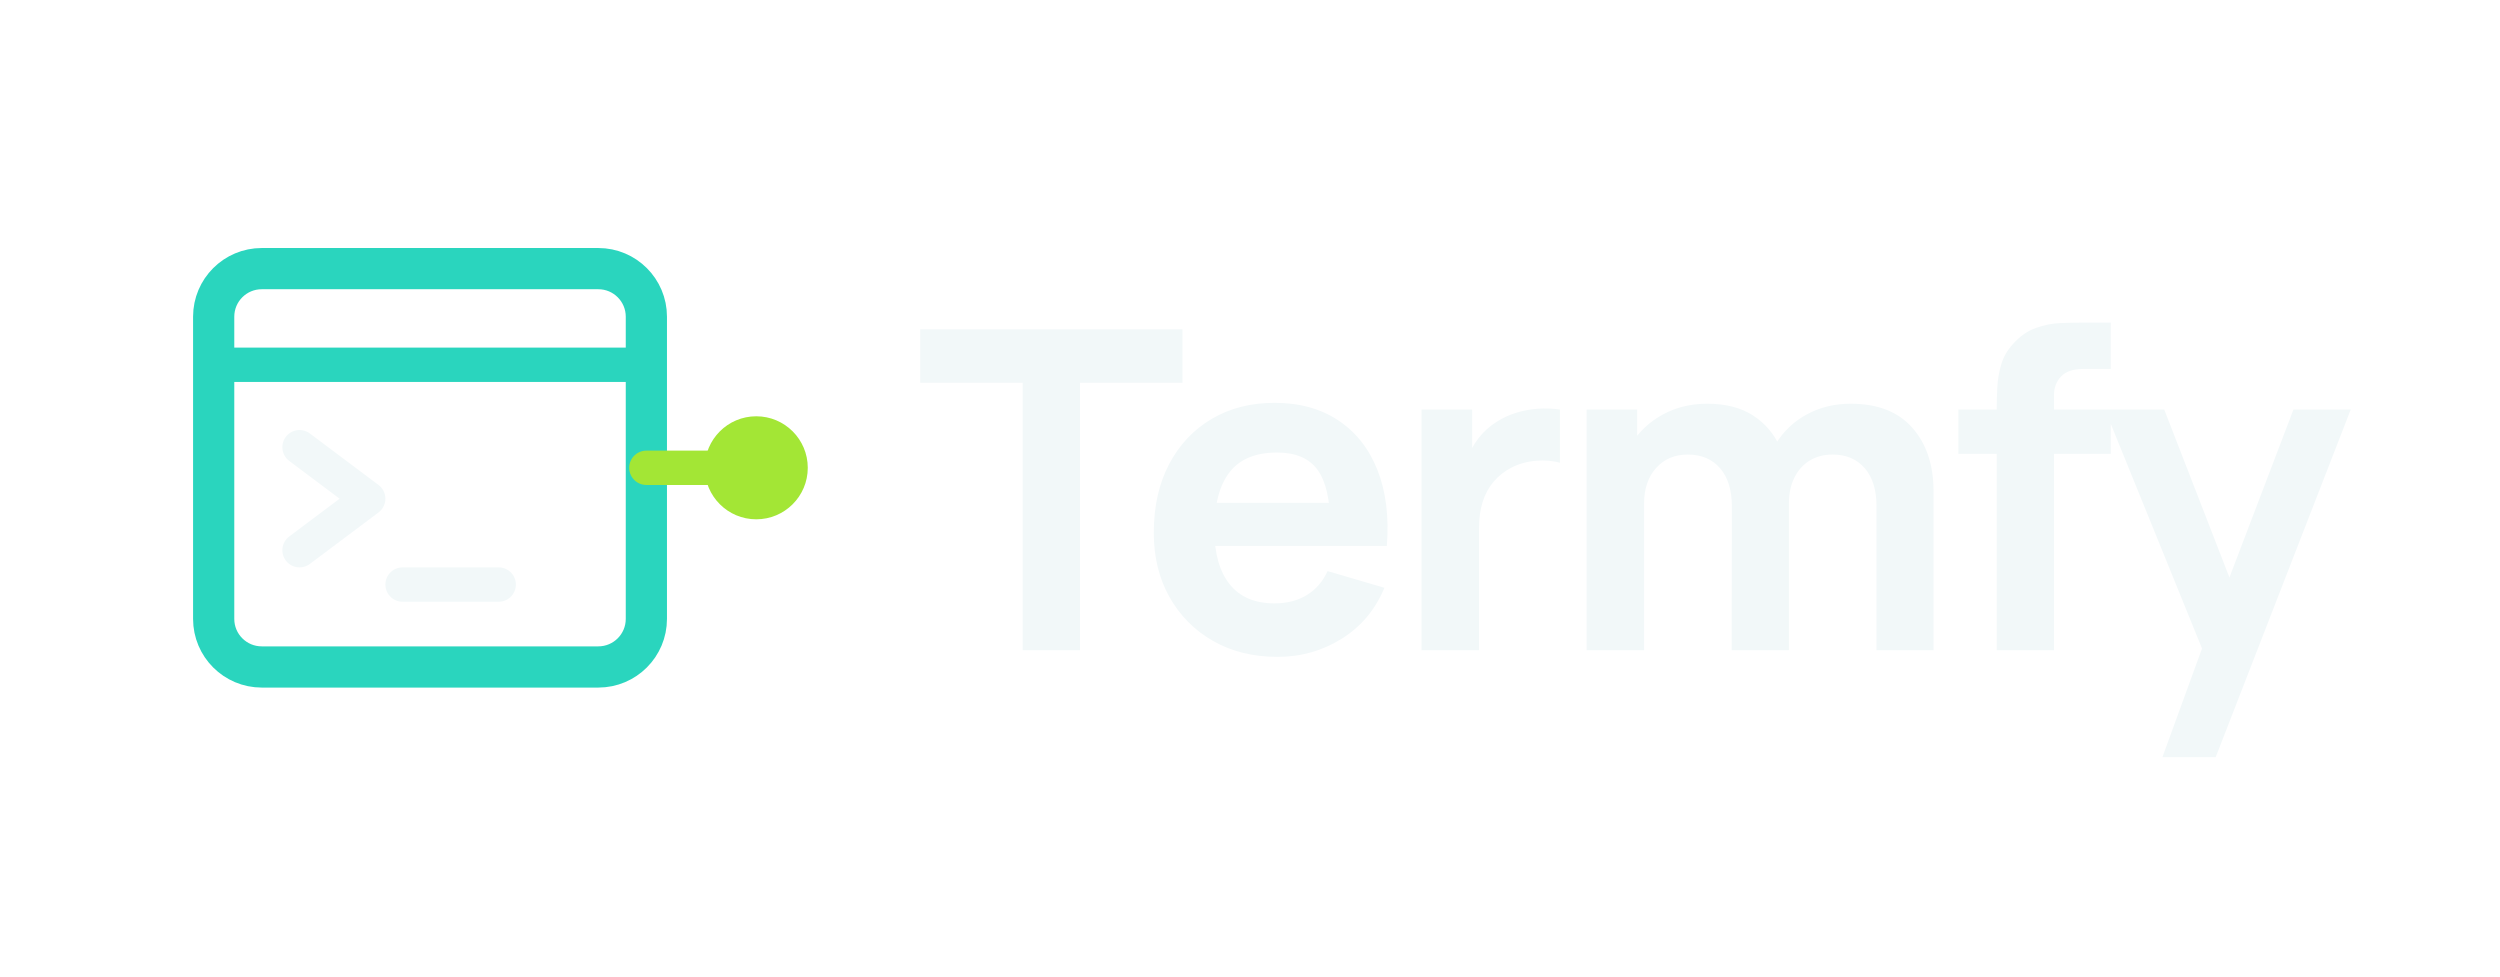
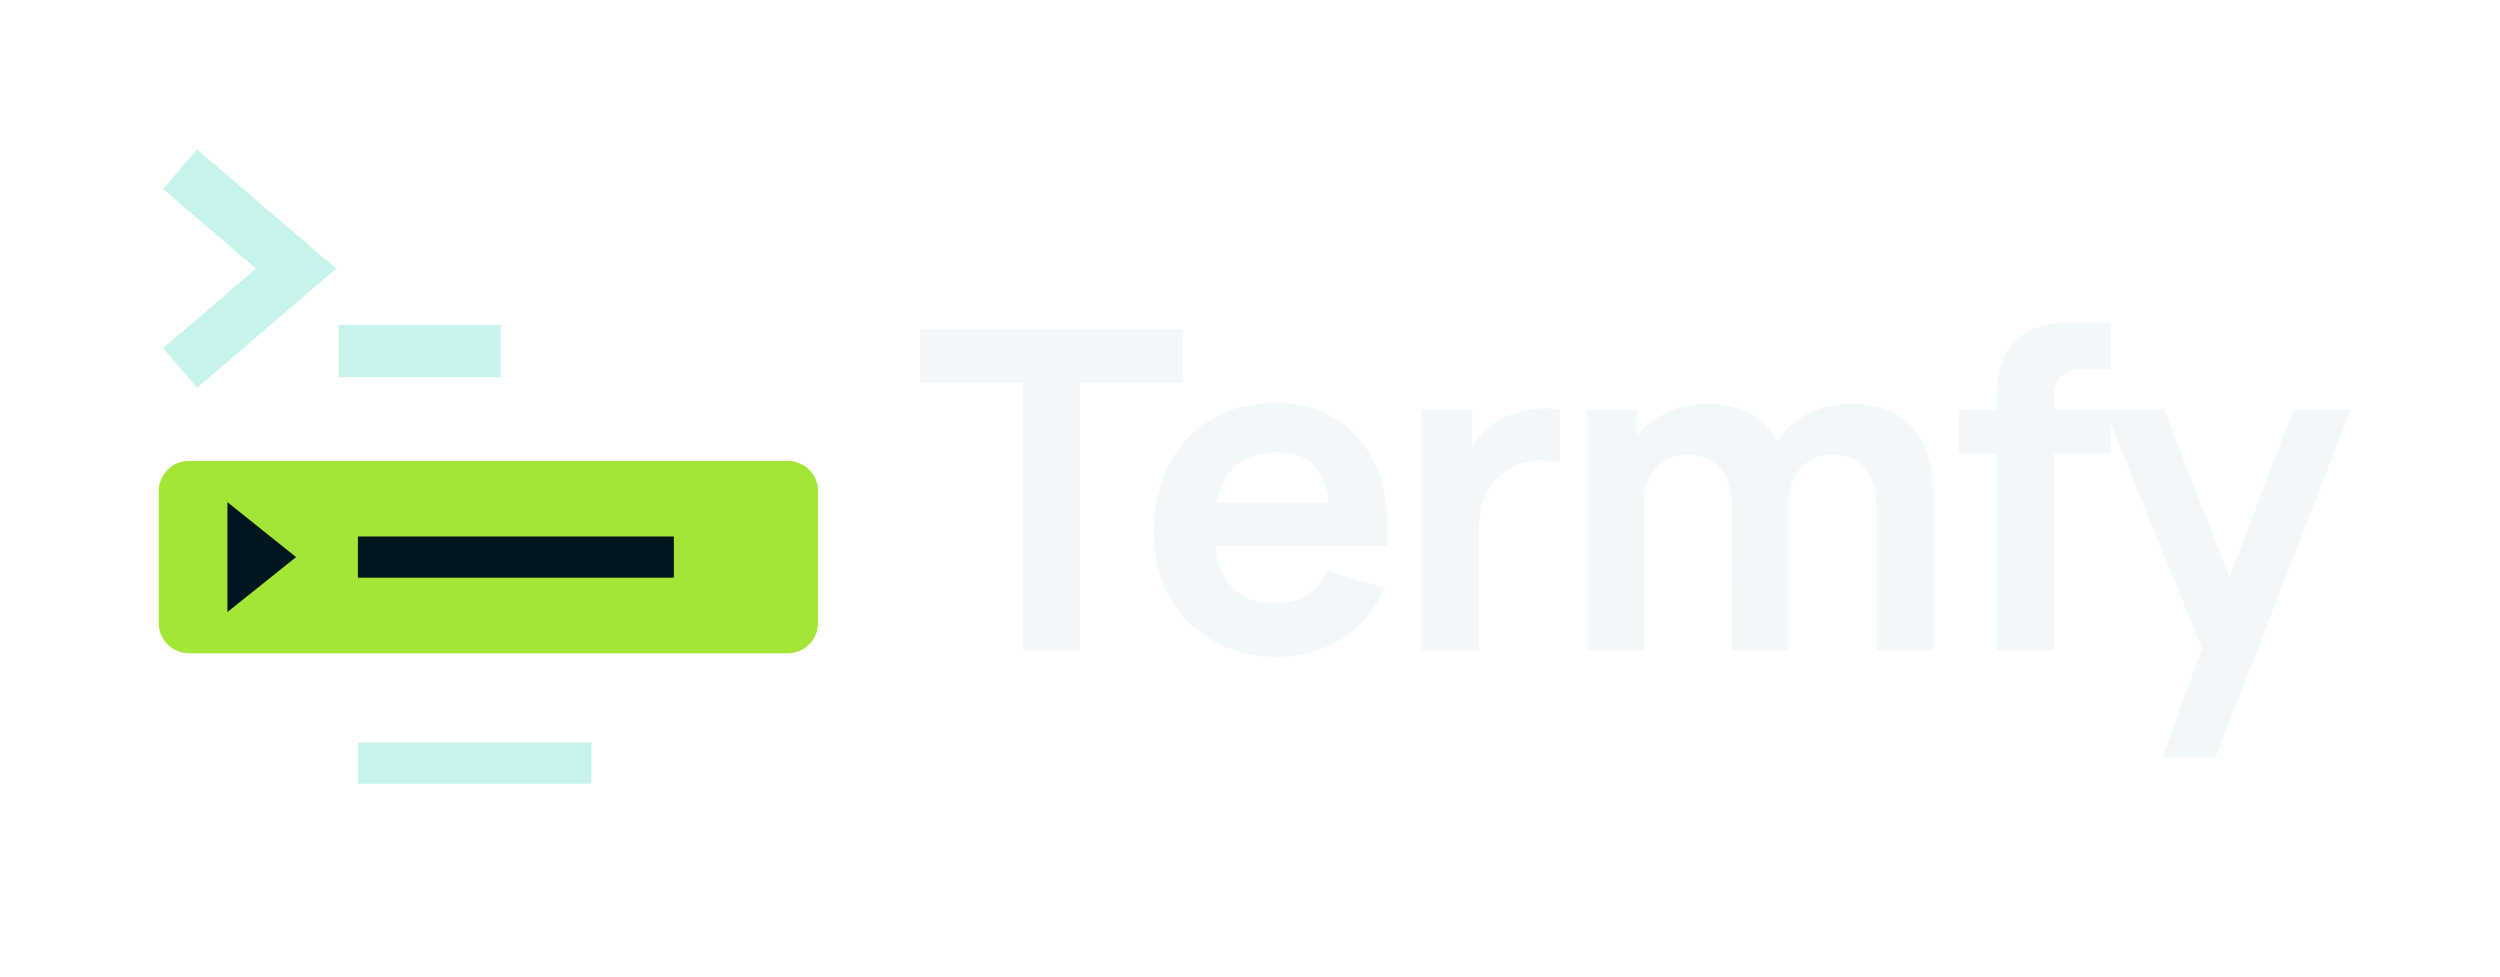
<svg xmlns="http://www.w3.org/2000/svg" viewBox="0 0 819 320" role="img" aria-labelledby="title">
-   <g transform="translate(16 16) scale(0.5625)">
-     <rect x="96" y="128" width="252" height="232" rx="28" fill="none" stroke="#2AD5BE" stroke-width="24" />
-     <path d="M96 184h252" stroke="#2AD5BE" stroke-width="20" />
-     <path d="M146 232l40 30-40 30M206 312h56" fill="none" stroke="#F2F8F9" stroke-width="20" stroke-linecap="round" stroke-linejoin="round" />
-     <path d="M348 244h40" stroke="#A3E635" stroke-width="20" stroke-linecap="round" />
-     <circle cx="412" cy="244" r="30" fill="#A3E635" />
+   <g transform="translate(16 16) scale(4.5)">
+     <g stroke-linecap="square" stroke-linejoin="miter">
+       <path fill="none" stroke="#C6F4ED" stroke-width="3.8" d="m11 10 7 6-7 6m12 0h8" />
+       <rect x="8" y="30" width="48" height="14" rx="2.2" fill="#A3E635" />
+       <path fill="#00161E" d="m13 33 5 4-5 4z" />
+       <path stroke="#00161E" stroke-width="3" d="M24 37h20" />
+       <path stroke="#C6F4ED" stroke-width="3" d="M24 52h14" />
+     </g>
  </g>
  <path d="M335.04 213L335.04 125.4L301.46 125.4L301.46 107.88L387.38 107.88L387.38 125.4L353.8 125.4L353.8 213ZM418.56 215.19Q406.52 215.19 397.39 209.97Q388.27 204.75 383.12 195.59Q377.98 186.43 377.98 174.53Q377.98 161.61 383.01 152.05Q388.05 142.48 396.96 137.23Q405.86 131.97 417.54 131.97Q429.81 131.97 438.46 137.74Q447.11 143.5 451.27 154.02Q455.43 164.53 454.33 178.84L435.79 178.84L435.79 171.97Q435.72 159.49 431.6 153.87Q427.47 148.25 418.35 148.25Q407.83 148.25 402.83 154.67Q397.83 161.1 397.83 173.58Q397.83 185.11 402.83 191.39Q407.83 197.67 417.54 197.67Q423.67 197.67 428.13 194.93Q432.58 192.2 434.92 187.09L453.53 192.56Q449.08 203.29 439.55 209.24Q430.03 215.19 418.56 215.19ZM391.99 178.84L391.99 164.75L445.21 164.75L445.21 178.84ZM465.7 213L465.7 134.16L482.27 134.16L482.27 153.36L480.37 150.88Q481.83 146.86 484.35 143.58Q486.87 140.29 490.45 138.1Q493.29 136.28 496.72 135.22Q500.15 134.16 503.8 133.9Q507.45 133.65 511.03 134.16L511.03 151.61Q507.6 150.59 503.18 150.95Q498.77 151.32 495.12 153.21Q491.61 155.04 489.24 157.89Q486.87 160.73 485.7 164.49Q484.53 168.25 484.53 172.85L484.53 213ZM614.74 213L614.74 165.77Q614.74 157.81 610.87 153.36Q607 148.91 600.36 148.91Q596.13 148.91 592.91 150.84Q589.7 152.78 587.88 156.39Q586.05 160 586.05 164.89L577.95 159.78Q577.95 151.61 581.75 145.4Q585.54 139.2 591.97 135.73Q598.39 132.26 606.27 132.26Q619.56 132.26 626.49 140.15Q633.43 148.03 633.43 160.95L633.43 213ZM519.77 213L519.77 134.16L536.34 134.16L536.34 159.42L538.6 159.42L538.6 213ZM567.29 213L567.36 165.84Q567.36 157.89 563.5 153.4Q559.63 148.91 552.91 148.91Q546.49 148.91 542.54 153.32Q538.6 157.74 538.6 164.89L530.57 159.35Q530.57 151.61 534.4 145.48Q538.24 139.34 544.73 135.8Q551.23 132.26 559.26 132.26Q568.31 132.26 574.26 136.09Q580.21 139.93 583.13 146.46Q586.05 152.99 586.05 160.95L586.05 213ZM654.13 213L654.13 133.65Q654.13 130.66 654.31 126.97Q654.49 123.28 655.55 119.56Q656.61 115.84 659.38 112.77Q662.81 108.9 666.94 107.44Q671.06 105.98 674.93 105.84Q678.8 105.69 681.72 105.69L691.5 105.69L691.5 120.87L682.45 120.87Q677.56 120.87 675.22 123.32Q672.89 125.77 672.89 129.42L672.89 213ZM641.57 148.69L641.57 134.16L691.5 134.16L691.5 148.69ZM708.41 248.04L723.6 206.36L723.89 218.62L689.58 134.16L709 134.16L732.72 195.26L728.05 195.26L751.34 134.16L770.1 134.16L725.86 248.04Z" fill="#F2F8F9" />
</svg>
